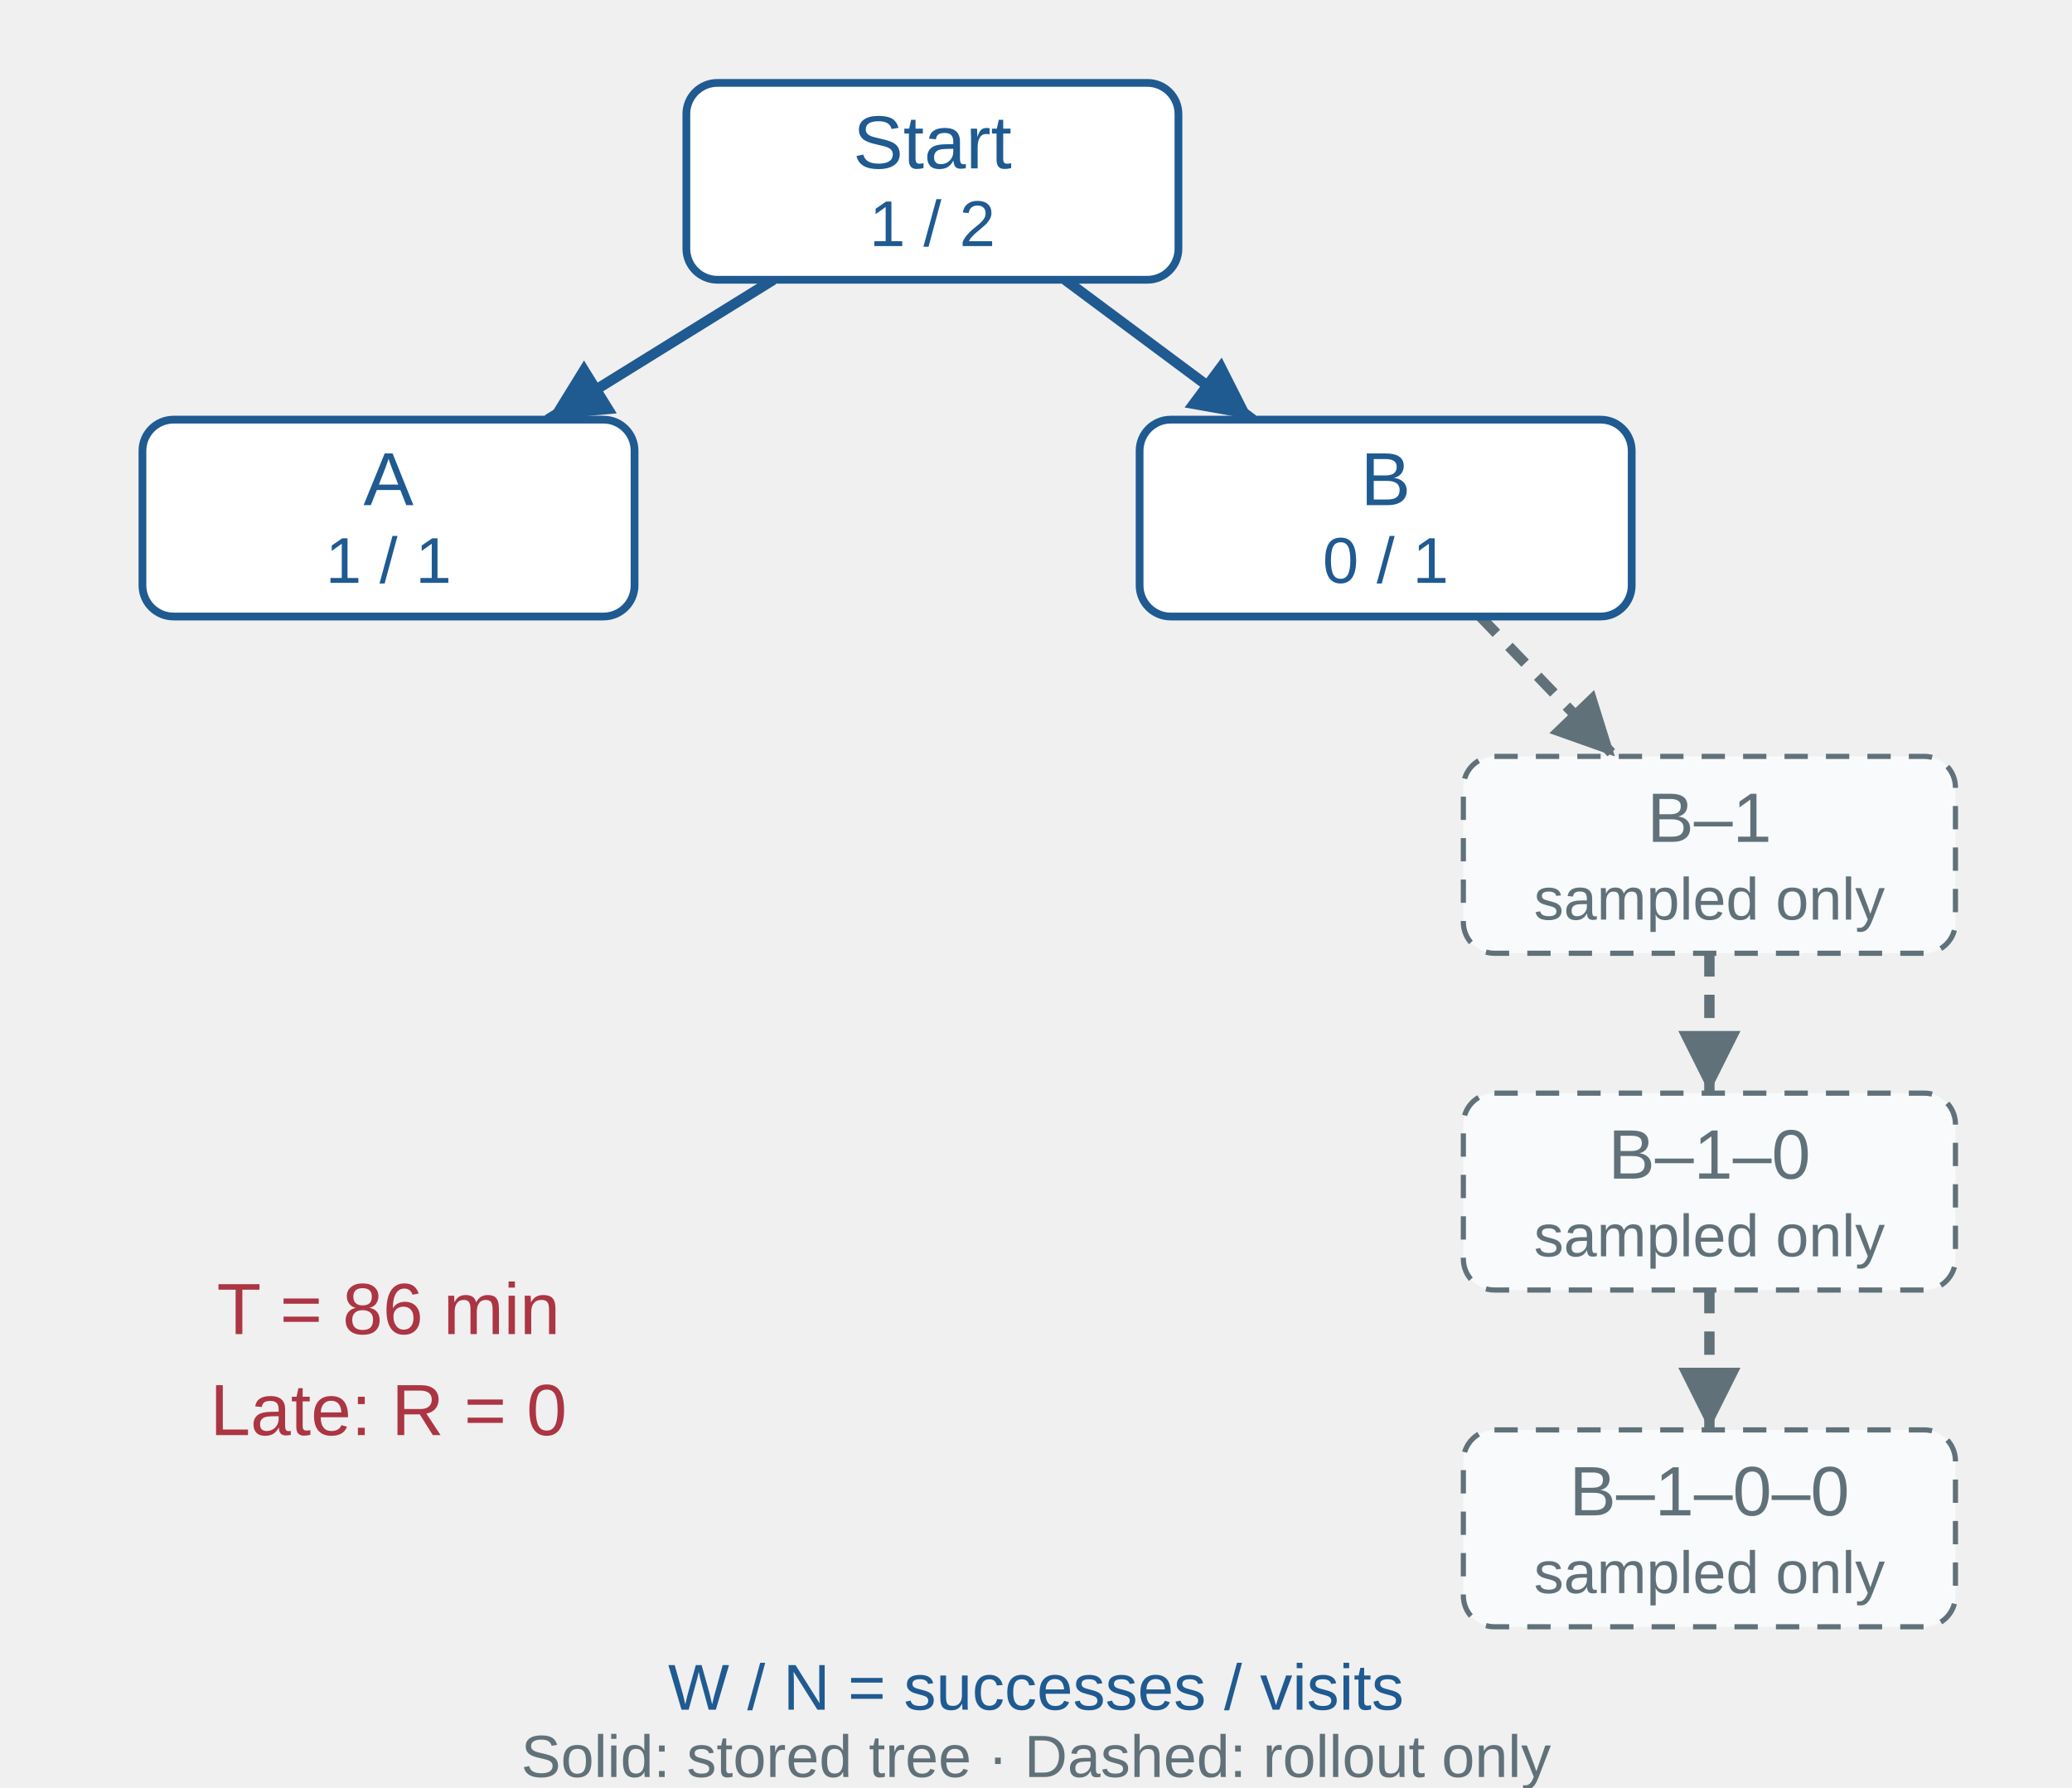
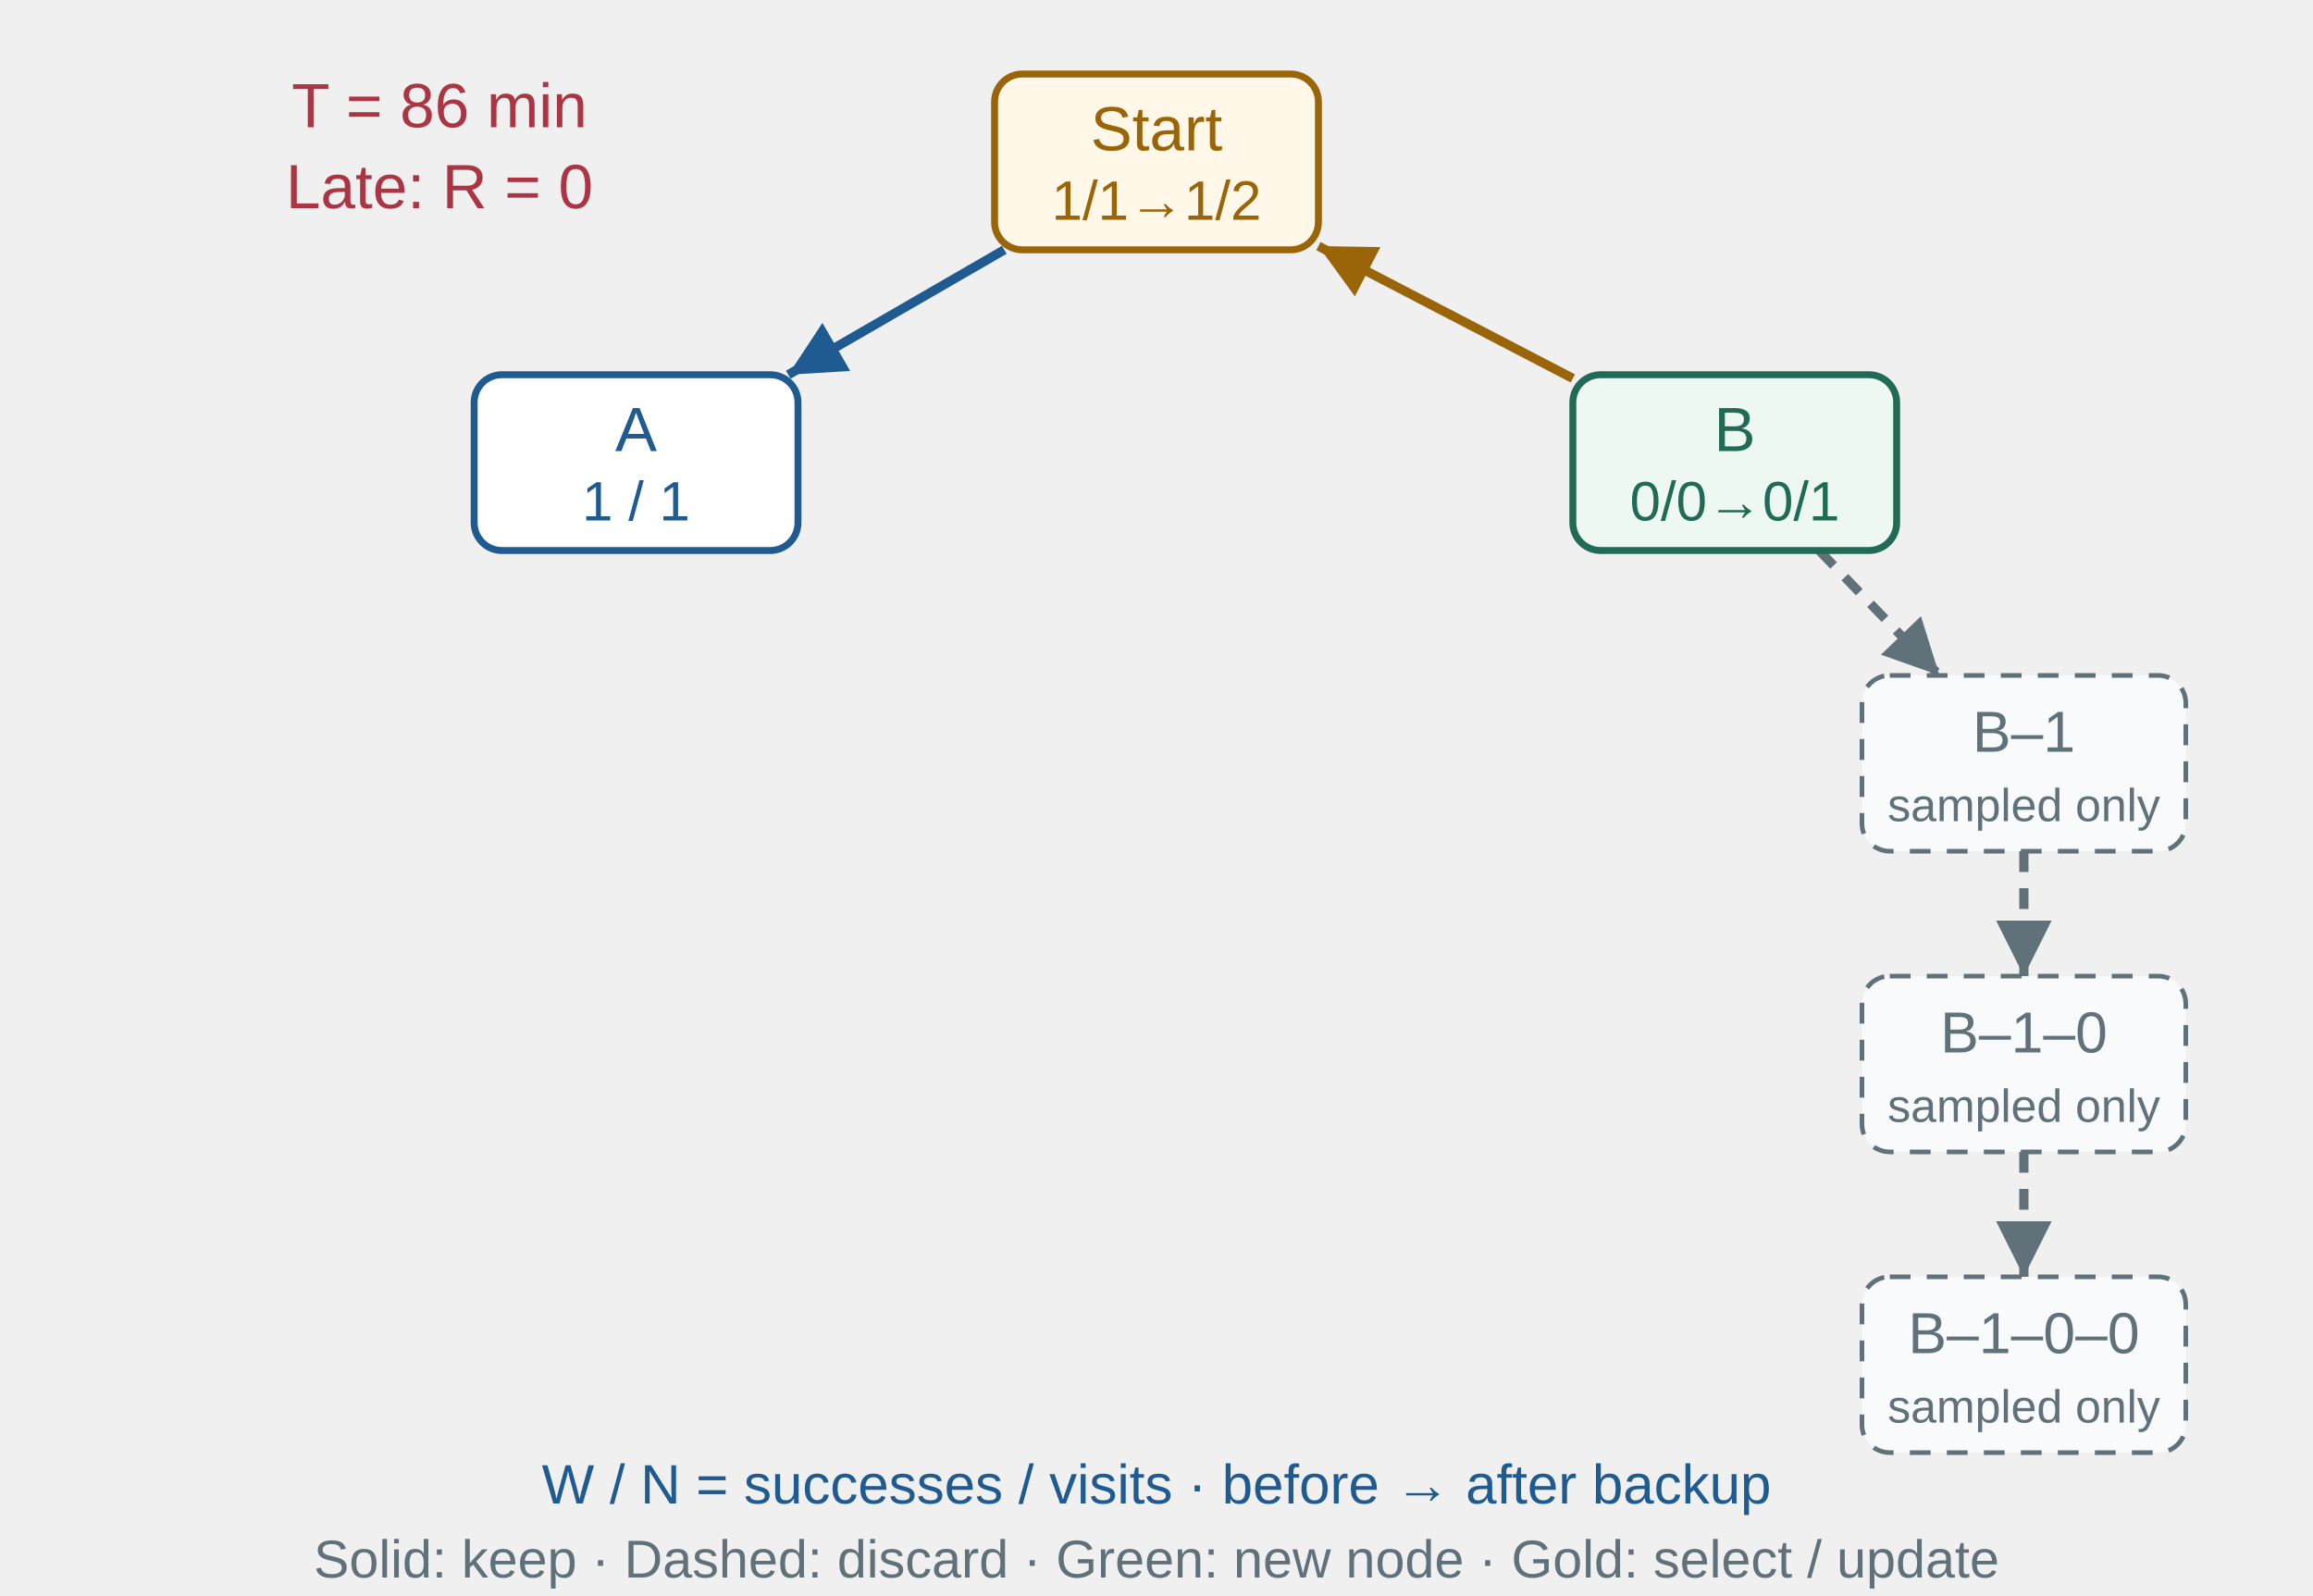
- <svg xmlns="http://www.w3.org/2000/svg" viewBox="0 0 800 690" role="img" aria-labelledby="title desc">
+ <svg xmlns="http://www.w3.org/2000/svg" viewBox="0 0 1000 690" role="img" aria-labelledby="title desc">
  <defs>
    <marker id="blue" viewBox="0 0 10 10" refX="10" refY="5" markerWidth="6" markerHeight="6" orient="auto-start-reverse">
      <path d="M0 0 L10 5 L0 10 Z" fill="#1f5a91" />
    </marker>
    <marker id="gold" viewBox="0 0 10 10" refX="10" refY="5" markerWidth="6" markerHeight="6" orient="auto-start-reverse">
      <path d="M0 0 L10 5 L0 10 Z" fill="#9a6509" />
    </marker>
    <marker id="green" viewBox="0 0 10 10" refX="10" refY="5" markerWidth="6" markerHeight="6" orient="auto-start-reverse">
      <path d="M0 0 L10 5 L0 10 Z" fill="#216b56" />
    </marker>
    <marker id="red" viewBox="0 0 10 10" refX="10" refY="5" markerWidth="6" markerHeight="6" orient="auto-start-reverse">
      <path d="M0 0 L10 5 L0 10 Z" fill="#ac3543" />
    </marker>
    <marker id="gray" viewBox="0 0 10 10" refX="10" refY="5" markerWidth="6" markerHeight="6" orient="auto-start-reverse">
      <path d="M0 0 L10 5 L0 10 Z" fill="#61717a" />
    </marker>
  </defs>
  <g font-family="Arial, sans-serif" text-anchor="middle">
-     <path d="M298.6 108.0 L211.4 162.0" fill="none" stroke="#1f5a91" stroke-width="4" marker-end="url(#blue)" />
-     <path d="M411.2 108.0 L483.8 162.0" fill="none" stroke="#1f5a91" stroke-width="4" marker-end="url(#blue)" />
-     <path d="M571.5 238.0 L623.5 292.0" fill="none" stroke="#61717a" stroke-width="4" stroke-dasharray="9 7" marker-end="url(#gray)" />
-     <path d="M660.0 368.0 L660.0 422.0" fill="none" stroke="#61717a" stroke-width="4" stroke-dasharray="9 7" marker-end="url(#gray)" />
-     <path d="M660.0 498.0 L660.0 552.0" fill="none" stroke="#61717a" stroke-width="4" stroke-dasharray="9 7" marker-end="url(#gray)" />
-     <rect x="265" y="32" width="190" height="76" rx="12" fill="white" stroke="#1f5a91" stroke-width="3" />
-     <text x="360" y="65" font-size="29" fill="#1f5a91">Start</text>
-     <text x="360" y="95" font-size="25" fill="#1f5a91">1 / 2</text>
-     <rect x="55" y="162" width="190" height="76" rx="12" fill="white" stroke="#1f5a91" stroke-width="3" />
-     <text x="150" y="195" font-size="29" fill="#1f5a91">A</text>
-     <text x="150" y="225" font-size="25" fill="#1f5a91">1 / 1</text>
-     <rect x="440" y="162" width="190" height="76" rx="12" fill="white" stroke="#1f5a91" stroke-width="3" />
-     <text x="535" y="195" font-size="29" fill="#1f5a91">B</text>
-     <text x="535" y="225" font-size="25" fill="#1f5a91">0 / 1</text>
-     <rect x="565" y="292" width="190" height="76" rx="12" fill="#f8fafb" stroke="#61717a" stroke-width="2" stroke-dasharray="9 7" />
-     <text x="660" y="325" font-size="27" fill="#61717a">B–1</text>
-     <text x="660" y="355" font-size="23" fill="#61717a">sampled only</text>
-     <rect x="565" y="422" width="190" height="76" rx="12" fill="#f8fafb" stroke="#61717a" stroke-width="2" stroke-dasharray="9 7" />
-     <text x="660" y="455" font-size="27" fill="#61717a">B–1–0</text>
-     <text x="660" y="485" font-size="23" fill="#61717a">sampled only</text>
-     <rect x="565" y="552" width="190" height="76" rx="12" fill="#f8fafb" stroke="#61717a" stroke-width="2" stroke-dasharray="9 7" />
-     <text x="660" y="585" font-size="27" fill="#61717a">B–1–0–0</text>
-     <text x="660" y="615" font-size="23" fill="#61717a">sampled only</text>
-     <text x="150" y="515" font-size="28" fill="#ac3543">T = 86 min</text>
-     <text x="150" y="554" font-size="28" fill="#ac3543">Late: R = 0</text>
-     <text x="400" y="660" font-size="25" fill="#1f5a91">W / N = successes / visits</text>
-     <text x="400" y="686" font-size="23" fill="#61717a">Solid: stored tree · Dashed: rollout only</text>
+     <path d="M434.2 108.0 L340.8 162.0" fill="none" stroke="#1f5a91" stroke-width="4" marker-end="url(#blue)" />
+     <path d="M680.0 163.6 L570.0 106.4" fill="none" stroke="#9a6509" stroke-width="4" marker-end="url(#gold)" />
+     <path d="M786.5 238.0 L838.5 292.0" fill="none" stroke="#61717a" stroke-width="4" stroke-dasharray="9 7" marker-end="url(#gray)" />
+     <path d="M875.0 368.0 L875.0 422.0" fill="none" stroke="#61717a" stroke-width="4" stroke-dasharray="9 7" marker-end="url(#gray)" />
+     <path d="M875.0 498.0 L875.0 552.0" fill="none" stroke="#61717a" stroke-width="4" stroke-dasharray="9 7" marker-end="url(#gray)" />
+     <rect x="430" y="32" width="140" height="76" rx="12" fill="#fff7e7" stroke="#9a6509" stroke-width="3" />
+     <text x="500" y="65" font-size="27" fill="#9a6509">Start</text>
+     <text x="500" y="95" font-size="24" fill="#9a6509">1/1→1/2</text>
+     <rect x="205" y="162" width="140" height="76" rx="12" fill="white" stroke="#1f5a91" stroke-width="3" />
+     <text x="275" y="195" font-size="27" fill="#1f5a91">A</text>
+     <text x="275" y="225" font-size="24" fill="#1f5a91">1 / 1</text>
+     <rect x="680" y="162" width="140" height="76" rx="12" fill="#edf8f2" stroke="#216b56" stroke-width="3" />
+     <text x="750" y="195" font-size="27" fill="#216b56">B</text>
+     <text x="750" y="225" font-size="24" fill="#216b56">0/0→0/1</text>
+     <rect x="805" y="292" width="140" height="76" rx="12" fill="#f8fafb" stroke="#61717a" stroke-width="2" stroke-dasharray="9 7" />
+     <text x="875" y="325" font-size="25" fill="#61717a">B–1</text>
+     <text x="875" y="355" font-size="20" fill="#61717a">sampled only</text>
+     <rect x="805" y="422" width="140" height="76" rx="12" fill="#f8fafb" stroke="#61717a" stroke-width="2" stroke-dasharray="9 7" />
+     <text x="875" y="455" font-size="25" fill="#61717a">B–1–0</text>
+     <text x="875" y="485" font-size="20" fill="#61717a">sampled only</text>
+     <rect x="805" y="552" width="140" height="76" rx="12" fill="#f8fafb" stroke="#61717a" stroke-width="2" stroke-dasharray="9 7" />
+     <text x="875" y="585" font-size="25" fill="#61717a">B–1–0–0</text>
+     <text x="875" y="615" font-size="20" fill="#61717a">sampled only</text>
+     <text x="190" y="55" font-size="27" fill="#ac3543">T = 86 min</text>
+     <text x="190" y="90" font-size="27" fill="#ac3543">Late: R = 0</text>
+     <text x="500" y="650" font-size="24" fill="#1f5a91">W / N = successes / visits · before → after backup</text>
+     <text x="500" y="682" font-size="23" fill="#61717a">Solid: keep · Dashed: discard · Green: new node · Gold: select / update</text>
  </g>
</svg>
